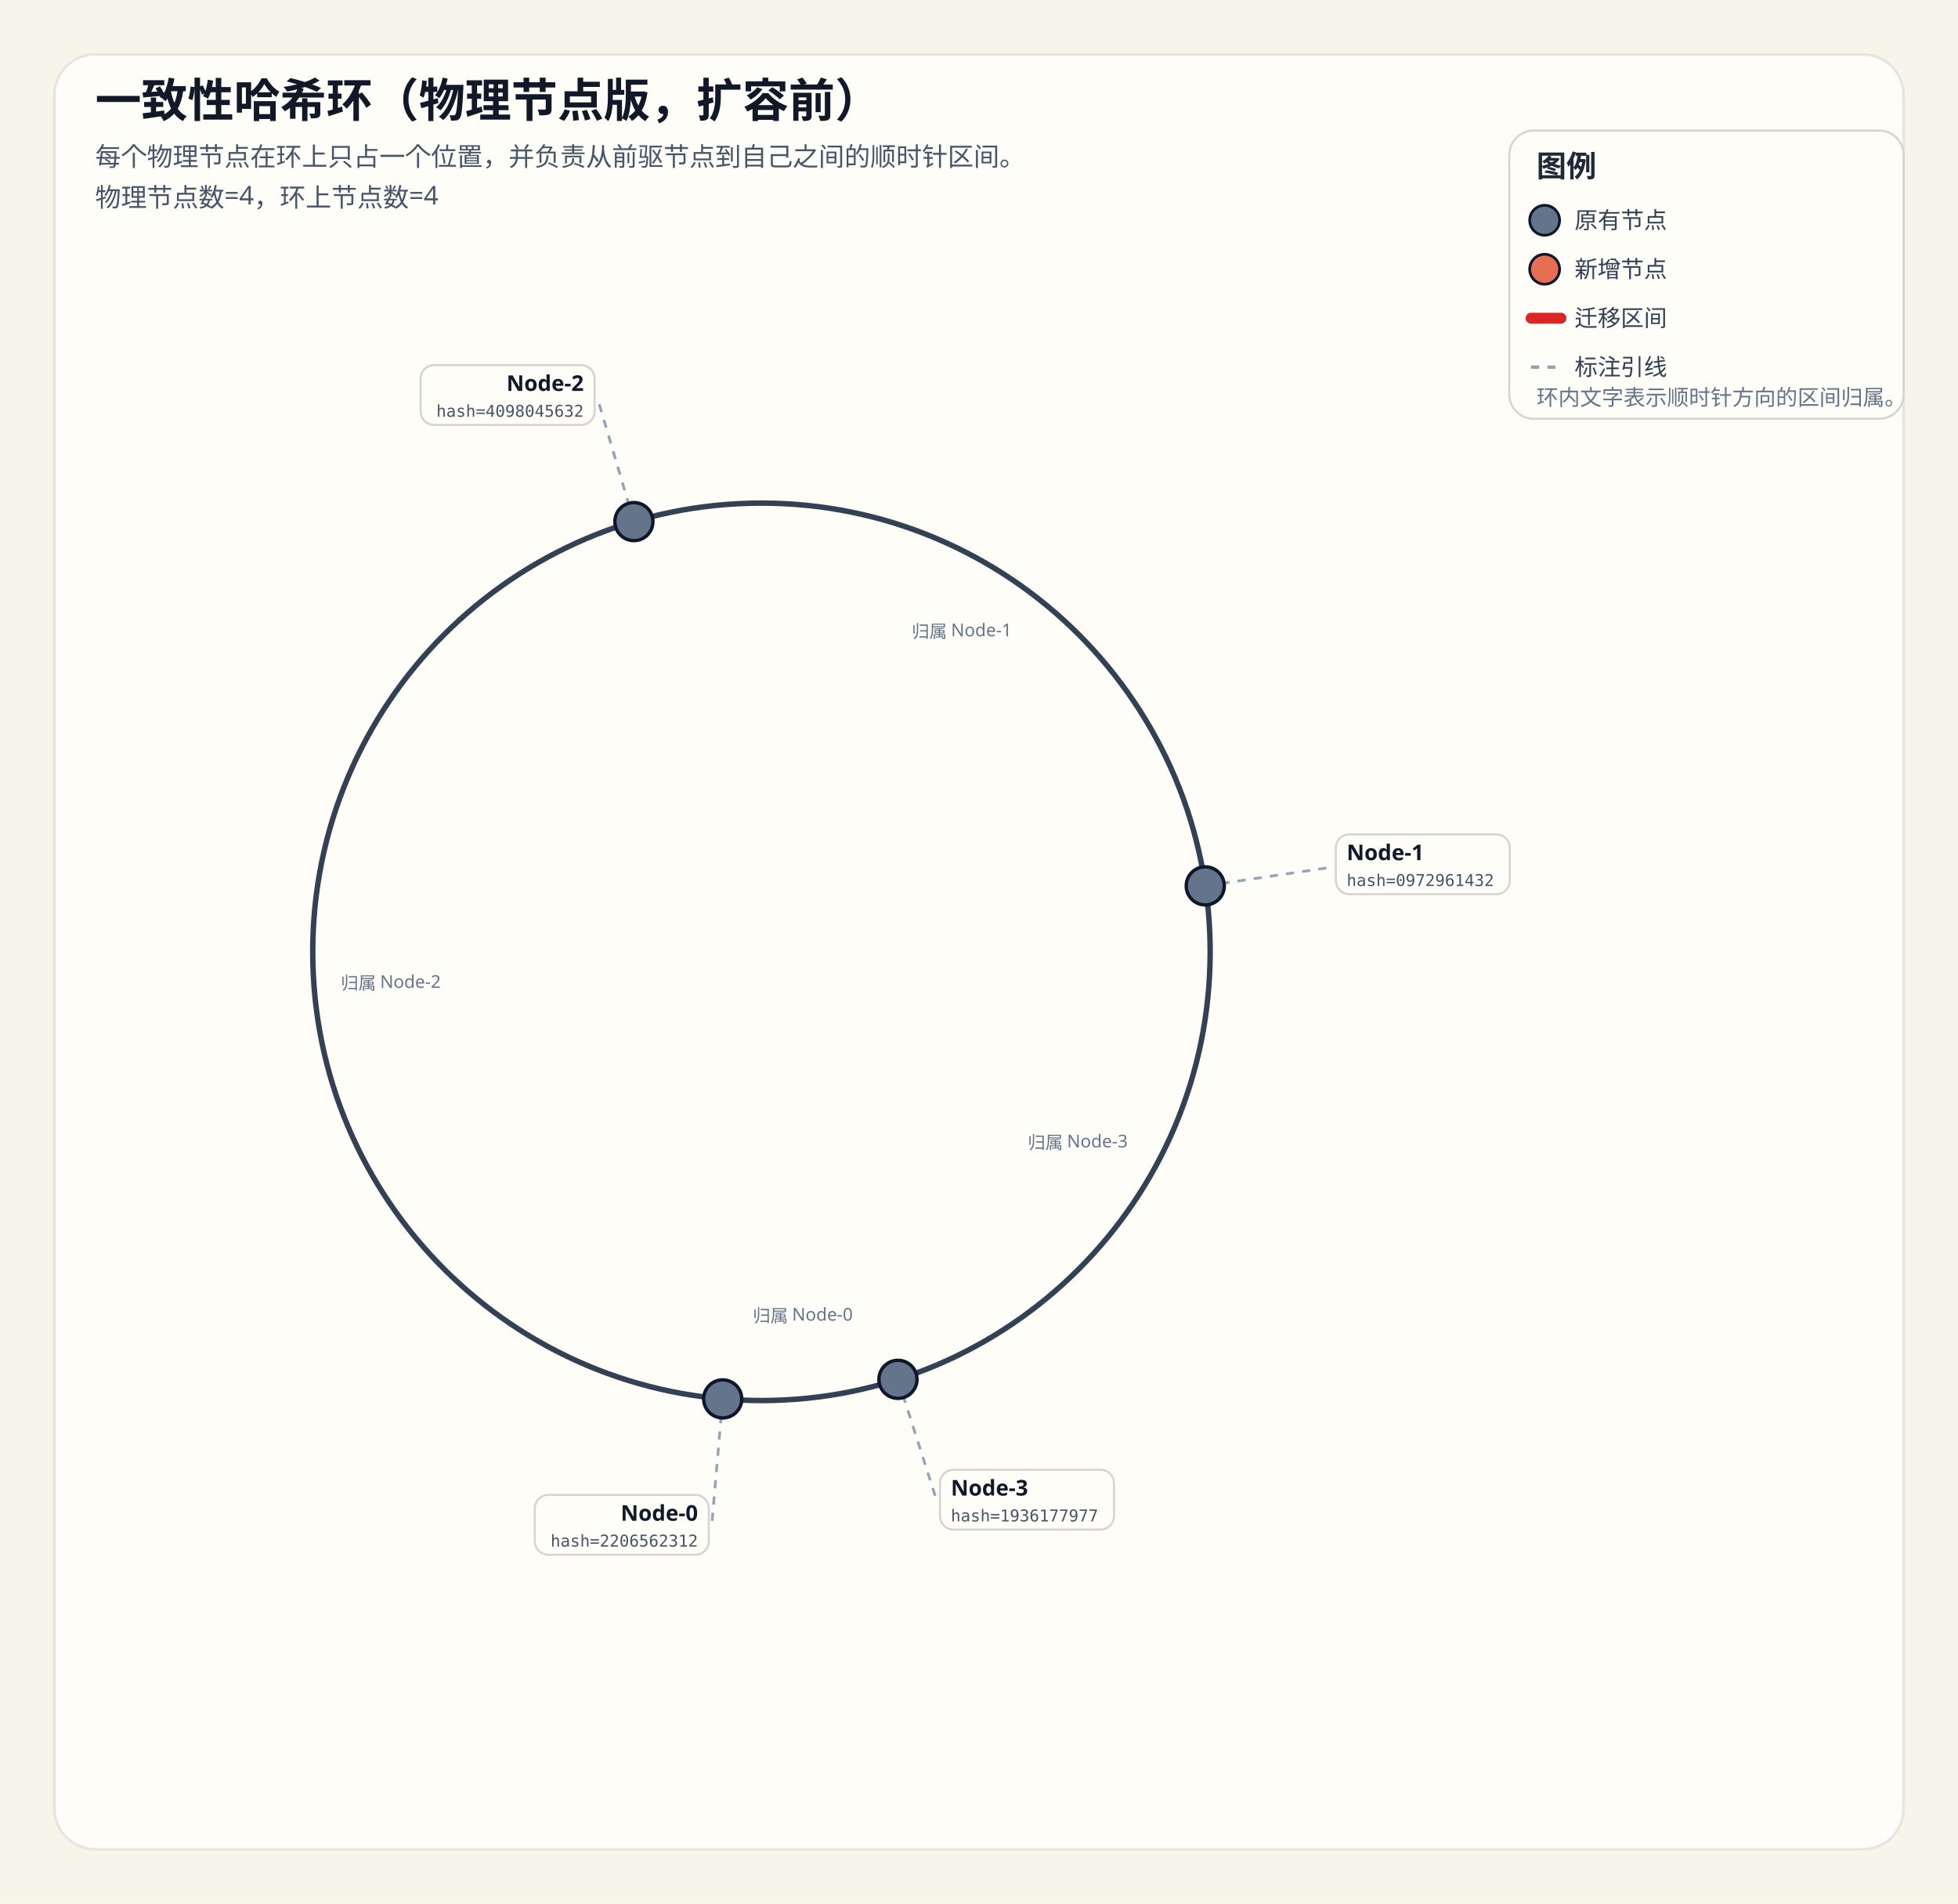
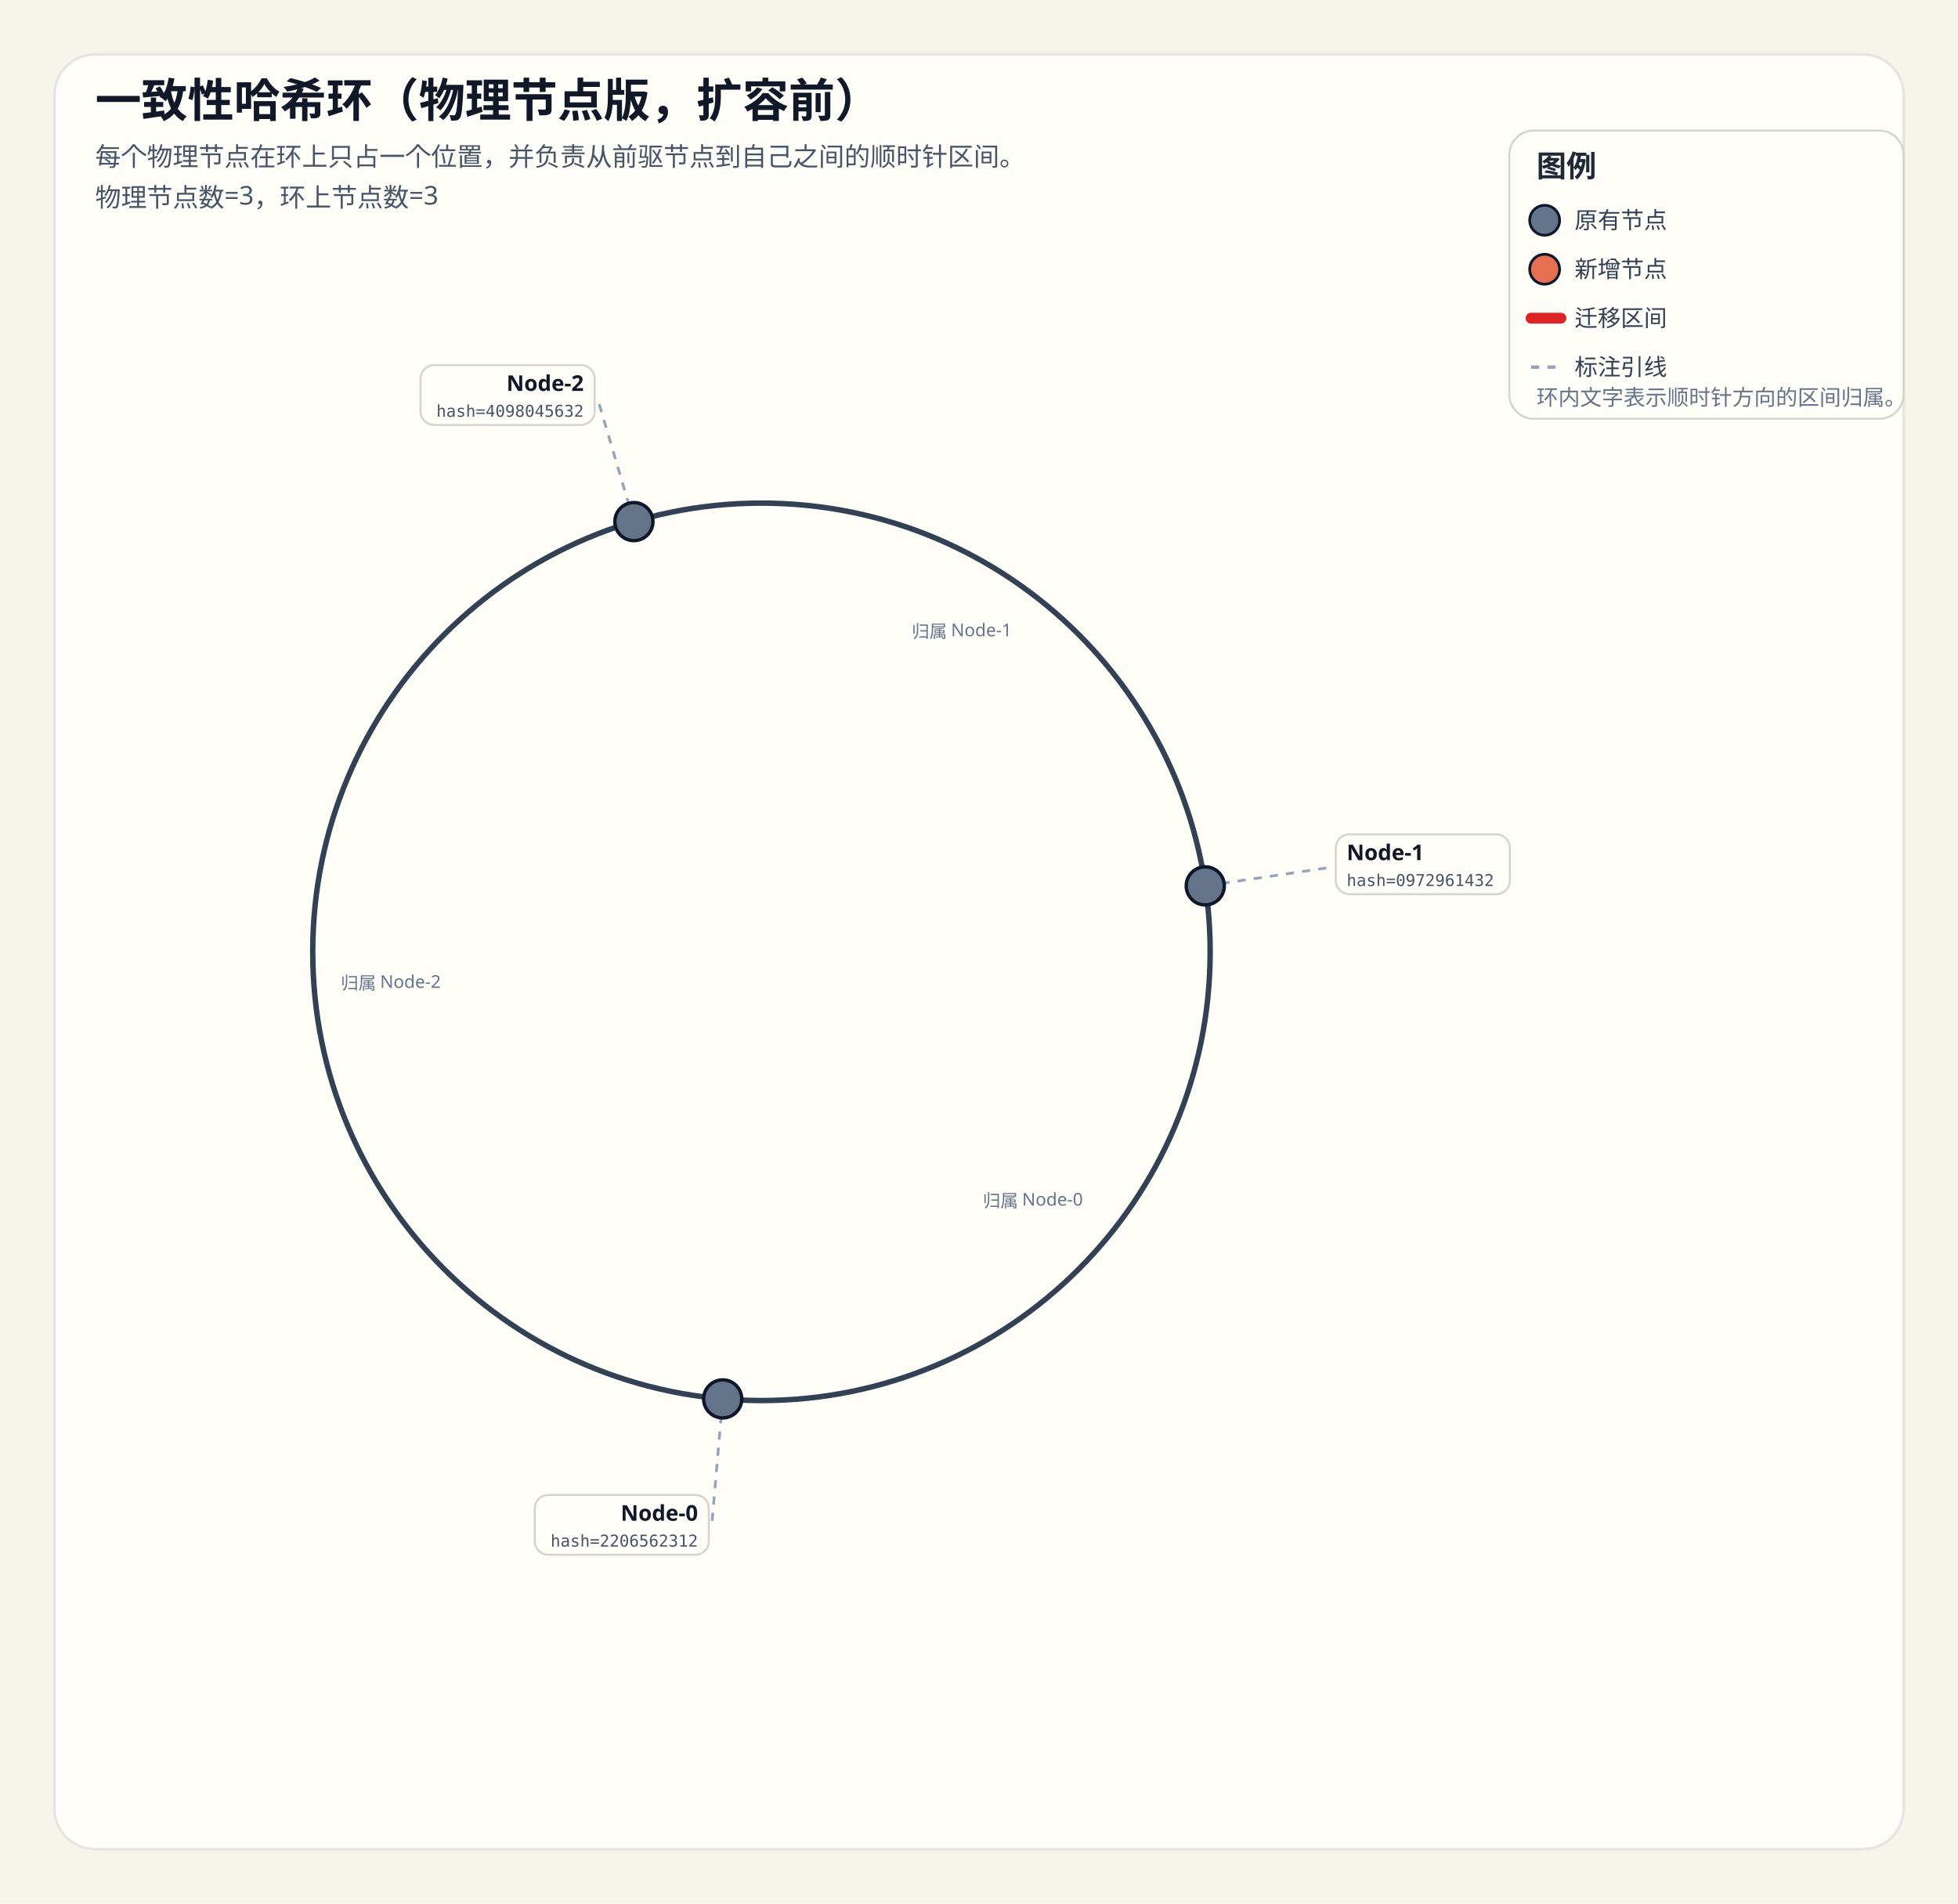
<svg xmlns="http://www.w3.org/2000/svg" width="1440" height="1400" viewBox="0 0 1440 1400">
  <rect x="0" y="0" width="1440" height="1400" fill="#f7f4ea" />
  <rect x="40" y="40" width="1360" height="1320" rx="30" fill="#fffdf8" stroke="#e7e5e4" stroke-width="2" />
  <text x="70" y="86" font-size="34" font-family="Segoe UI" font-weight="700" fill="#111827">一致性哈希环（物理节点版，扩容前）</text>
  <text x="70" y="122" font-size="19" font-family="Segoe UI" fill="#475569">每个物理节点在环上只占一个位置，并负责从前驱节点到自己之间的顺时针区间。</text>
-   <text x="70" y="152" font-size="19" font-family="Segoe UI" fill="#475569">物理节点数=4，环上节点数=4</text>
+   <text x="70" y="152" font-size="19" font-family="Segoe UI" fill="#475569">物理节点数=3，环上节点数=3</text>
  <circle cx="560.0" cy="700.0" r="330.0" fill="none" stroke="#334155" stroke-width="4" />
  <text x="707.3" y="469.0" font-size="13" font-family="Segoe UI" fill="#64748b" text-anchor="middle">归属 Node-1</text>
-   <text x="792.6" y="844.9" font-size="13" font-family="Segoe UI" fill="#64748b" text-anchor="middle">归属 Node-3</text>
-   <text x="590.4" y="972.3" font-size="13" font-family="Segoe UI" fill="#64748b" text-anchor="middle">归属 Node-0</text>
+   <text x="759.6" y="887.7" font-size="13" font-family="Segoe UI" fill="#64748b" text-anchor="middle">归属 Node-0</text>
  <text x="287.4" y="727.6" font-size="13" font-family="Segoe UI" fill="#64748b" text-anchor="middle">归属 Node-2</text>
  <line x1="886.4" y1="651.5" x2="980.4" y2="637.6" stroke="#94a3b8" stroke-width="2" stroke-dasharray="6 6" />
  <circle cx="886.4" cy="651.5" r="14" fill="#64748b" stroke="#0f172a" stroke-width="2.5" />
  <rect x="982.4" y="613.6" width="128" height="44" rx="10" fill="#fffdf8" stroke="#d6d3d1" stroke-width="1.5" />
  <text x="990.4" y="632.6" font-size="16" font-family="Segoe UI" font-weight="700" fill="#111827" text-anchor="start">Node-1</text>
  <text x="990.4" y="651.6" font-size="12" font-family="Consolas" fill="#475569" text-anchor="start">hash=0972961432</text>
-   <line x1="660.4" y1="1014.4" x2="689.3" y2="1104.9" stroke="#94a3b8" stroke-width="2" stroke-dasharray="6 6" />
-   <circle cx="660.4" cy="1014.4" r="14" fill="#64748b" stroke="#0f172a" stroke-width="2.5" />
-   <rect x="691.3" y="1080.9" width="128" height="44" rx="10" fill="#fffdf8" stroke="#d6d3d1" stroke-width="1.5" />
-   <text x="699.3" y="1099.9" font-size="16" font-family="Segoe UI" font-weight="700" fill="#111827" text-anchor="start">Node-3</text>
-   <text x="699.3" y="1118.9" font-size="12" font-family="Consolas" fill="#475569" text-anchor="start">hash=1936177977</text>
  <line x1="531.5" y1="1028.8" x2="523.3" y2="1123.4" stroke="#94a3b8" stroke-width="2" stroke-dasharray="6 6" />
  <circle cx="531.5" cy="1028.8" r="14" fill="#64748b" stroke="#0f172a" stroke-width="2.5" />
  <rect x="393.3" y="1099.4" width="128" height="44" rx="10" fill="#fffdf8" stroke="#d6d3d1" stroke-width="1.5" />
  <text x="513.3" y="1118.4" font-size="16" font-family="Segoe UI" font-weight="700" fill="#111827" text-anchor="end">Node-0</text>
  <text x="513.3" y="1137.4" font-size="12" font-family="Consolas" fill="#475569" text-anchor="end">hash=2206562312</text>
  <line x1="466.2" y1="383.6" x2="439.3" y2="292.5" stroke="#94a3b8" stroke-width="2" stroke-dasharray="6 6" />
  <circle cx="466.2" cy="383.6" r="14" fill="#64748b" stroke="#0f172a" stroke-width="2.5" />
  <rect x="309.3" y="268.5" width="128" height="44" rx="10" fill="#fffdf8" stroke="#d6d3d1" stroke-width="1.5" />
  <text x="429.3" y="287.5" font-size="16" font-family="Segoe UI" font-weight="700" fill="#111827" text-anchor="end">Node-2</text>
  <text x="429.3" y="306.5" font-size="12" font-family="Consolas" fill="#475569" text-anchor="end">hash=4098045632</text>
  <rect x="1110.0" y="96.0" width="290" height="212" rx="18" fill="#fffdf7" stroke="#d6d3d1" stroke-width="1.5" />
  <text x="1130.0" y="130.0" font-size="22" font-family="Segoe UI" font-weight="700" fill="#1f2937">图例</text>
  <circle cx="1136.0" cy="162.0" r="11" fill="#64748b" stroke="#0f172a" stroke-width="2" />
  <text x="1158.0" y="168.0" font-size="17" font-family="Segoe UI" fill="#334155">原有节点</text>
  <circle cx="1136.0" cy="198.0" r="11" fill="#e76f51" stroke="#0f172a" stroke-width="2" />
  <text x="1158.0" y="204.0" font-size="17" font-family="Segoe UI" fill="#334155">新增节点</text>
  <line x1="1126.0" y1="234.0" x2="1148.0" y2="234.0" stroke="#dc2626" stroke-width="8" stroke-linecap="round" />
  <text x="1158.0" y="240.0" font-size="17" font-family="Segoe UI" fill="#334155">迁移区间</text>
  <line x1="1126.0" y1="270.0" x2="1148.0" y2="270.0" stroke="#94a3b8" stroke-width="2.5" stroke-dasharray="6 6" />
  <text x="1158.0" y="276.0" font-size="17" font-family="Segoe UI" fill="#334155">标注引线</text>
  <text x="1130.0" y="298.0" font-size="16" font-family="Segoe UI" fill="#64748b">环内文字表示顺时针方向的区间归属。</text>
</svg>
